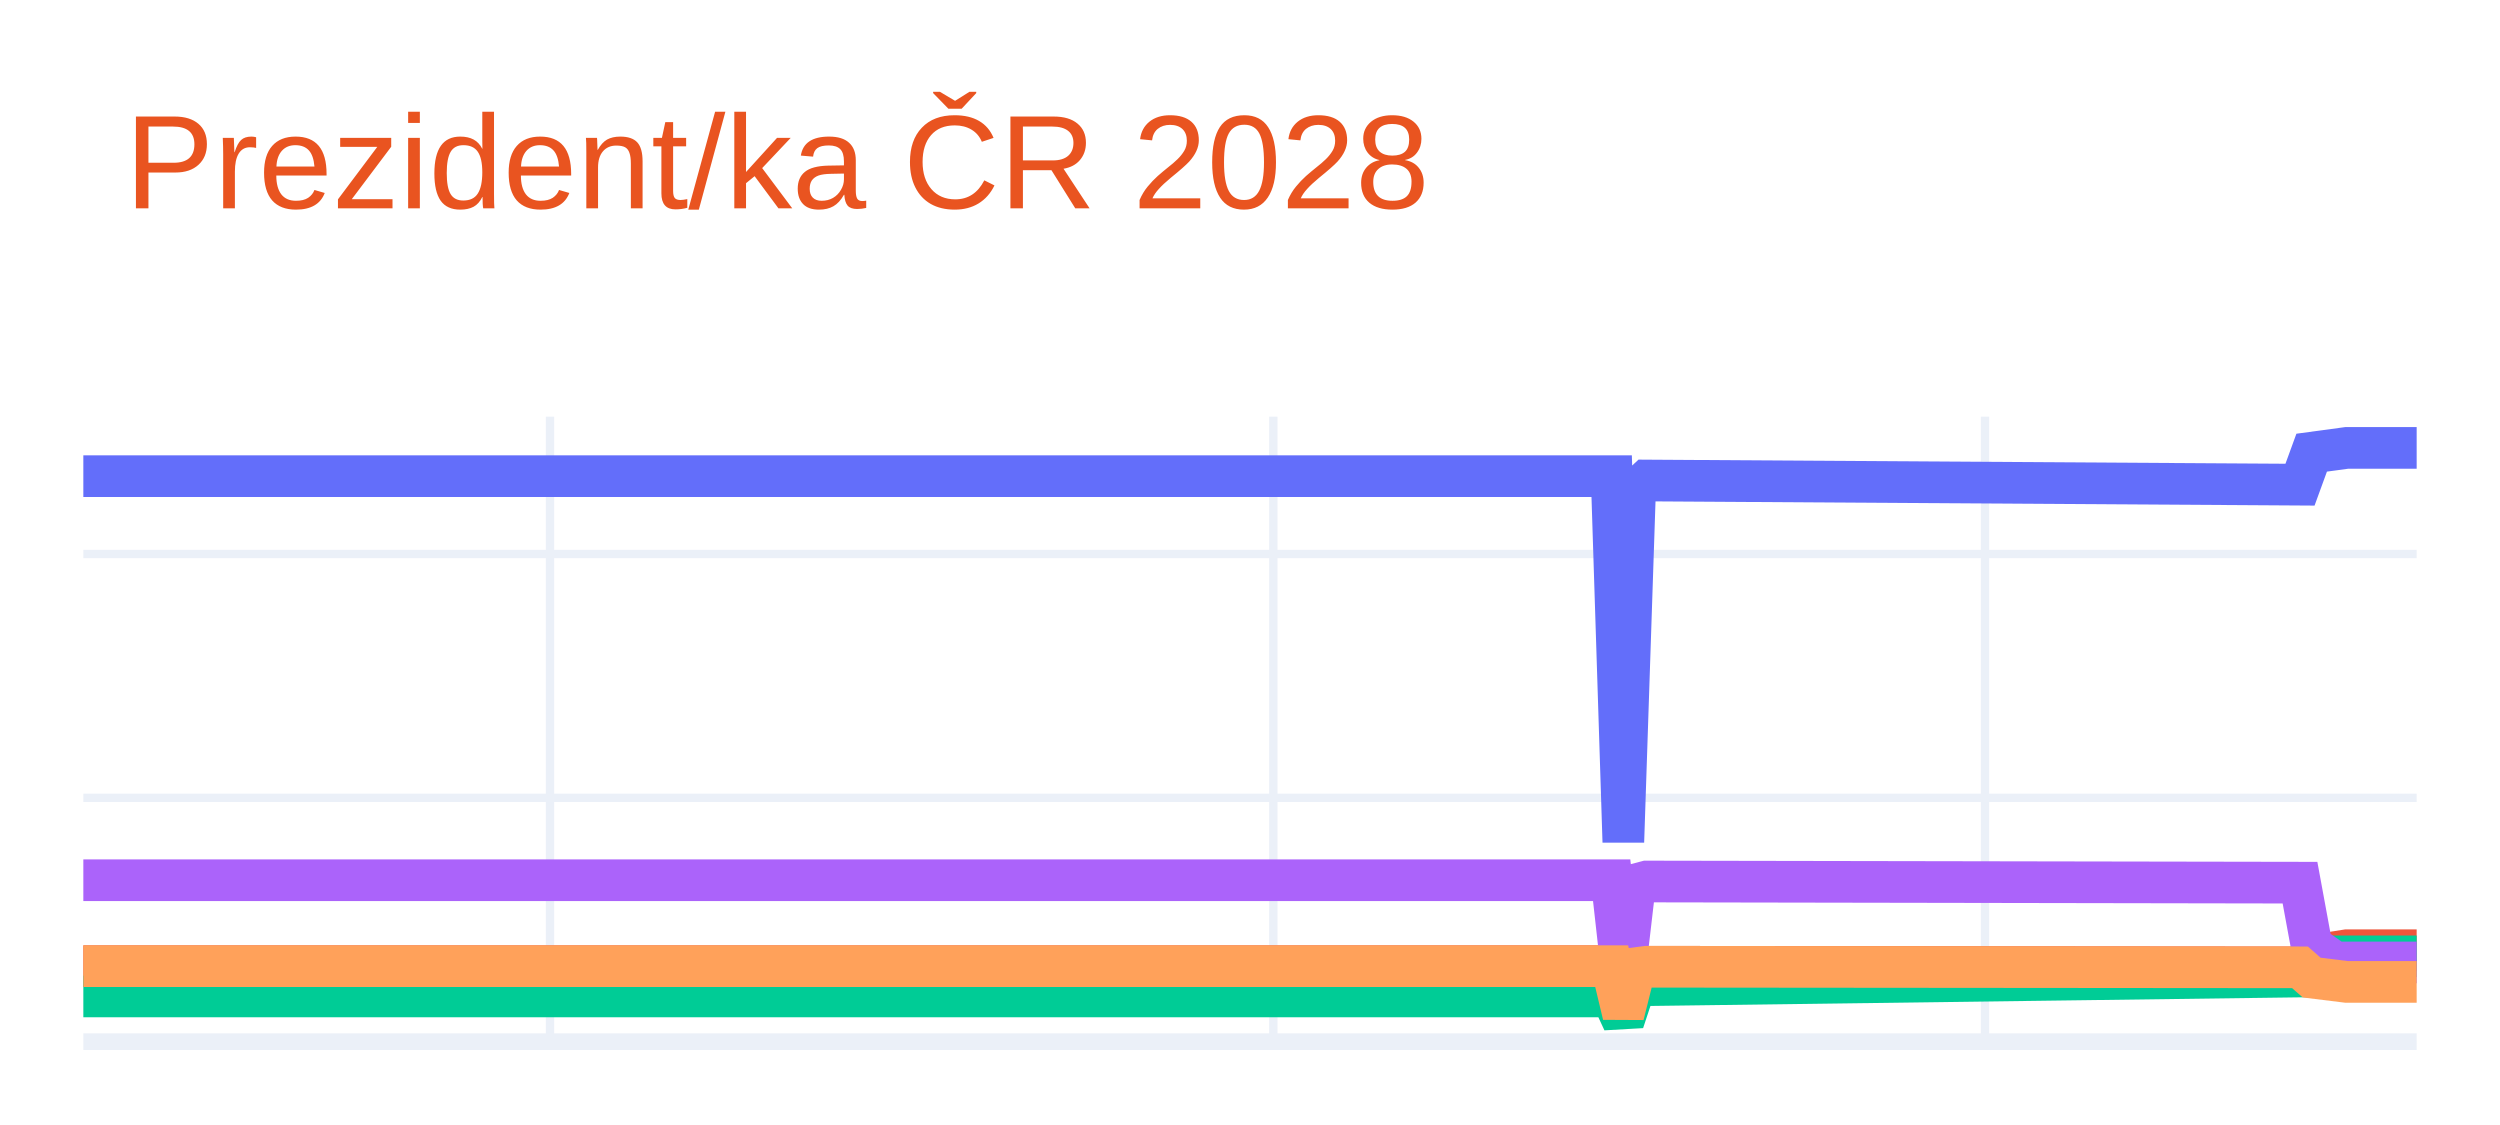
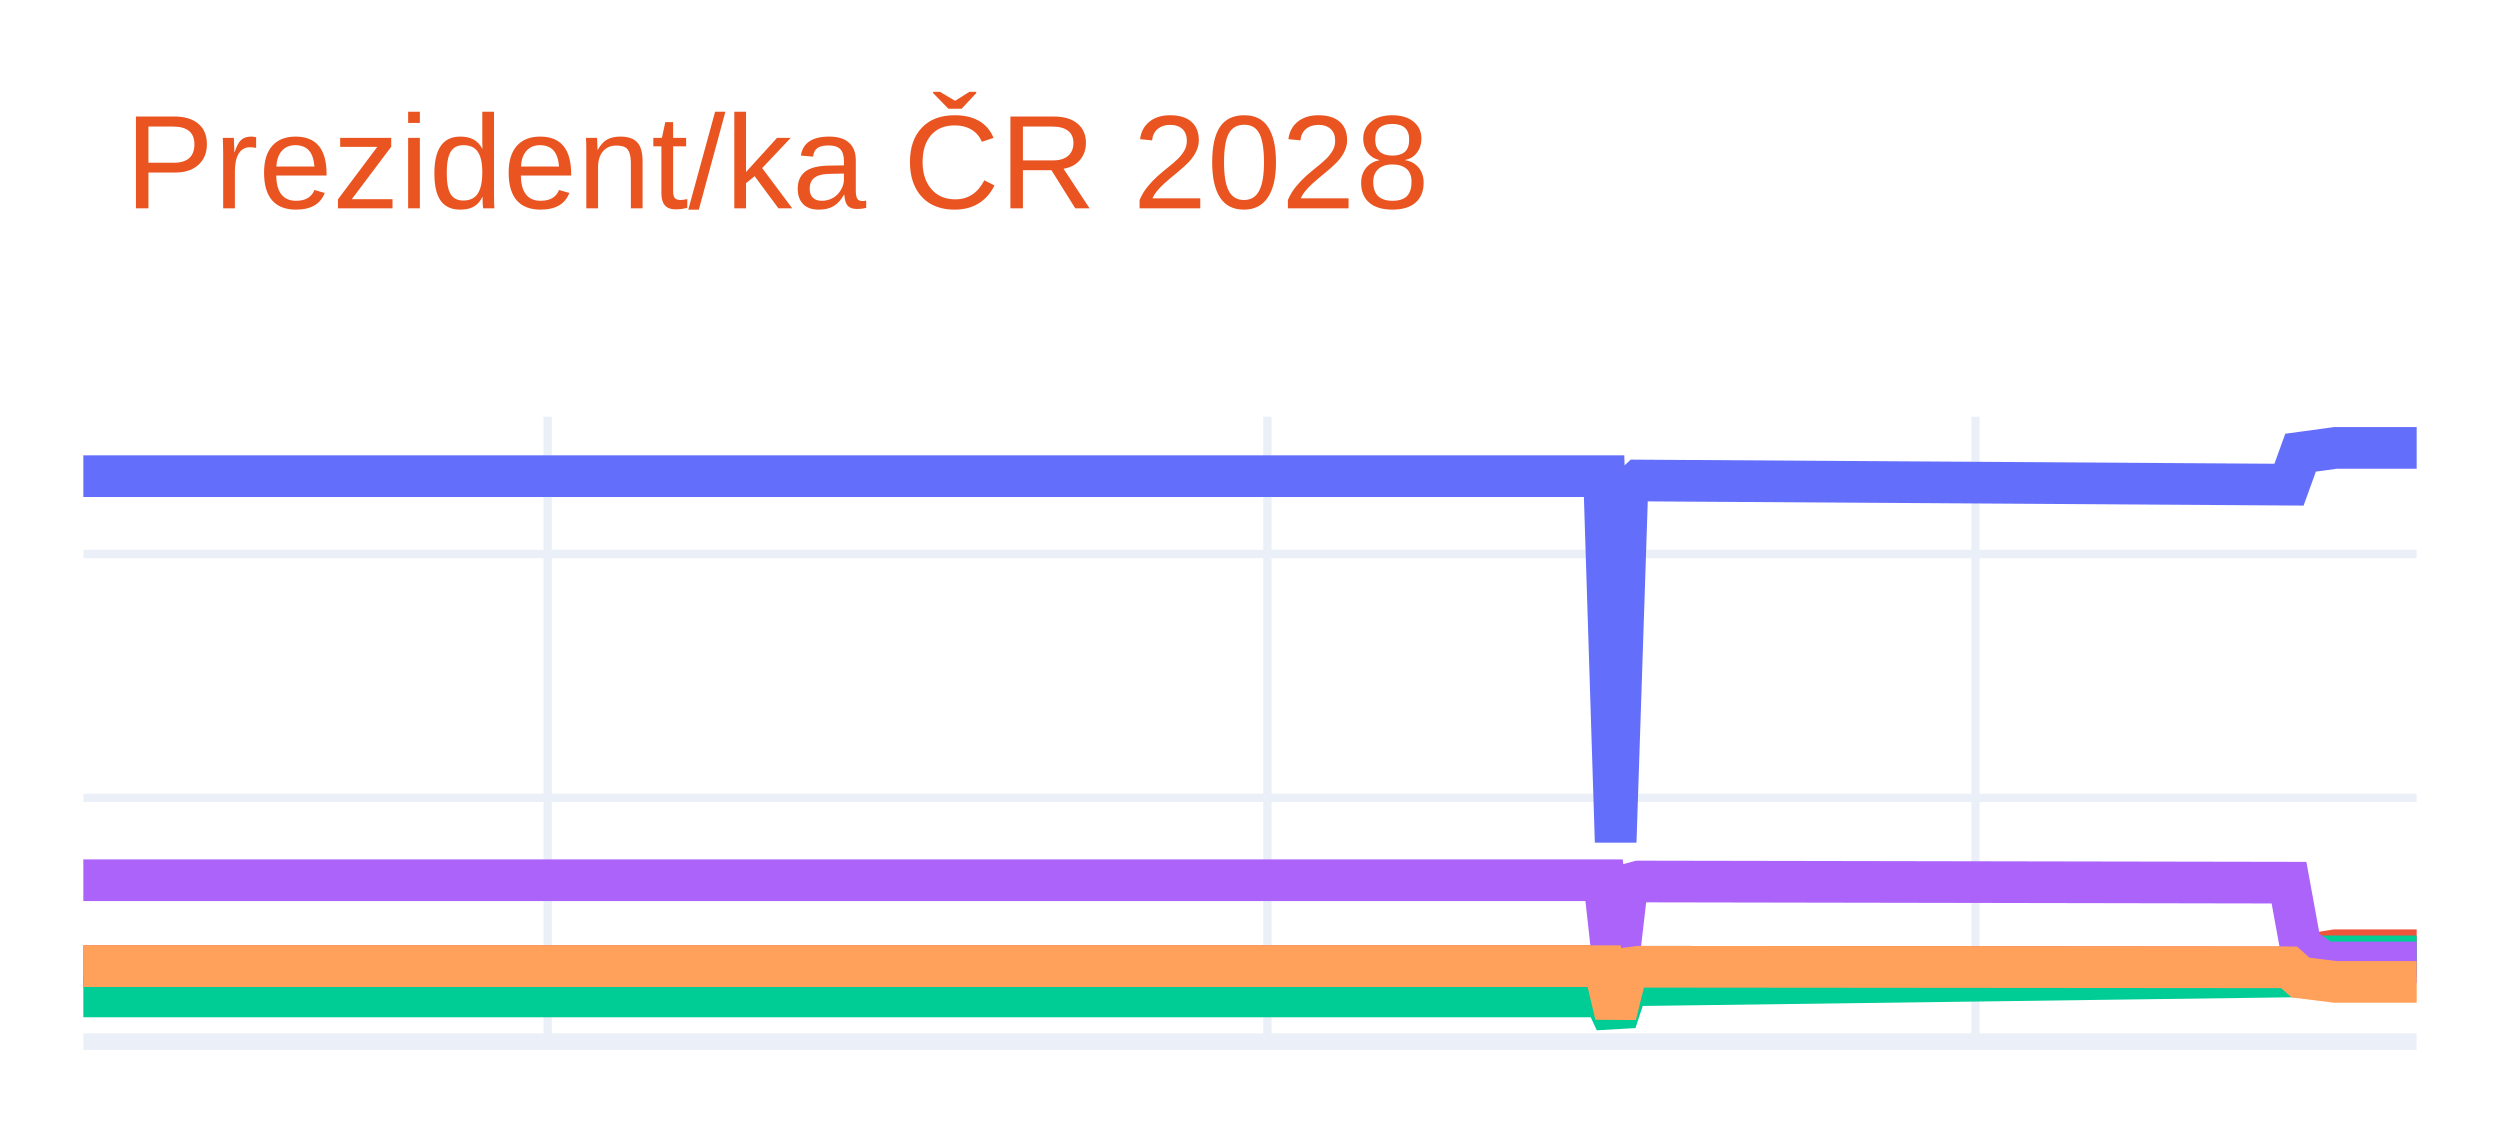
<svg xmlns="http://www.w3.org/2000/svg" class="main-svg" width="300" height="135" style="" viewBox="0 0 300 135">
  <rect x="0" y="0" width="300" height="135" style="fill: rgb(255, 255, 255); fill-opacity: 1;" />
-   <defs id="defs-8fbce1">
+   <defs id="defs-918e48">
    <g class="clips">
-       <clipPath id="clip8fbce1xyplot" class="plotclip">
+       <clipPath id="clip918e48xyplot" class="plotclip">
        <rect width="280" height="75" />
      </clipPath>
-       <clipPath class="axesclip" id="clip8fbce1x">
+       <clipPath class="axesclip" id="clip918e48x">
        <rect x="10" y="0" width="280" height="135" />
      </clipPath>
-       <clipPath class="axesclip" id="clip8fbce1y">
+       <clipPath class="axesclip" id="clip918e48y">
        <rect x="0" y="50" width="300" height="75" />
      </clipPath>
-       <clipPath class="axesclip" id="clip8fbce1xy">
+       <clipPath class="axesclip" id="clip918e48xy">
        <rect x="10" y="50" width="280" height="75" />
      </clipPath>
    </g>
    <g class="gradients" />
    <g class="patterns" />
  </defs>
  <g class="bglayer" />
  <g class="layer-below">
    <g class="imagelayer" />
    <g class="shapelayer" />
  </g>
  <g class="cartesianlayer">
    <g class="subplot xy">
      <g class="layer-subplot">
        <g class="shapelayer" />
        <g class="imagelayer" />
      </g>
      <g class="minor-gridlayer">
        <g class="x" />
        <g class="y" />
      </g>
      <g class="gridlayer">
        <g class="x">
-           <path class="xgrid crisp" transform="translate(66,0)" d="M0,50v75" style="stroke: rgb(235, 240, 248); stroke-opacity: 1; stroke-width: 1px;" />
-           <path class="xgrid crisp" transform="translate(152.8,0)" d="M0,50v75" style="stroke: rgb(235, 240, 248); stroke-opacity: 1; stroke-width: 1px;" />
-           <path class="xgrid crisp" transform="translate(238.2,0)" d="M0,50v75" style="stroke: rgb(235, 240, 248); stroke-opacity: 1; stroke-width: 1px;" />
+           <path class="xgrid crisp" transform="translate(65.72,0)" d="M0,50v75" style="stroke: rgb(235, 240, 248); stroke-opacity: 1; stroke-width: 1px;" />
+           <path class="xgrid crisp" transform="translate(152.09,0)" d="M0,50v75" style="stroke: rgb(235, 240, 248); stroke-opacity: 1; stroke-width: 1px;" />
+           <path class="xgrid crisp" transform="translate(237.06,0)" d="M0,50v75" style="stroke: rgb(235, 240, 248); stroke-opacity: 1; stroke-width: 1px;" />
        </g>
        <g class="y">
          <path class="ygrid crisp" transform="translate(0,95.74)" d="M10,0h280" style="stroke: rgb(235, 240, 248); stroke-opacity: 1; stroke-width: 1px;" />
          <path class="ygrid crisp" transform="translate(0,66.48)" d="M10,0h280" style="stroke: rgb(235, 240, 248); stroke-opacity: 1; stroke-width: 1px;" />
        </g>
      </g>
      <g class="zerolinelayer">
        <path class="yzl zl crisp" transform="translate(0,125)" d="M10,0h280" style="stroke: rgb(235, 240, 248); stroke-opacity: 1; stroke-width: 2px;" />
      </g>
      <path class="xlines-below" />
      <path class="ylines-below" />
      <g class="overlines-below" />
      <g class="xaxislayer-below" />
      <g class="yaxislayer-below" />
      <g class="overaxes-below" />
-       <g class="plot" transform="translate(10,50)" clip-path="url(#clip8fbce1xyplot)">
+       <g class="plot" transform="translate(10,50)" clip-path="url(#clip918e48xyplot)">
        <g class="scatterlayer mlayer">
-           <g class="trace scatter trace4513d8" style="stroke-miterlimit: 2; opacity: 1;">
+           <g class="trace scatter trace9dc6df" style="stroke-miterlimit: 2; opacity: 1;">
            <g class="fills" />
            <g class="errorbars" />
            <g class="lines">
-               <path class="js-line" d="M0,7.14L183.4,7.14L184.8,51.04L186.2,8.97L187.6,7.66L266,8.16L267.4,4.32L271.6,3.75L273,3.75L280,3.75" style="vector-effect: none; fill: none; stroke: rgb(99, 110, 250); stroke-opacity: 1; stroke-width: 5px; opacity: 1;" />
+               <path class="js-line" d="M0,7.14L182.49,7.14L183.88,51.04L185.27,8.97L186.67,7.66L264.68,8.16L266.07,4.32L270.25,3.75L271.64,3.75L280,3.75" style="vector-effect: none; fill: none; stroke: rgb(99, 110, 250); stroke-opacity: 1; stroke-width: 5px; opacity: 1;" />
            </g>
            <g class="points" />
            <g class="text" />
          </g>
-           <g class="trace scatter trace5a3841" style="stroke-miterlimit: 2; opacity: 1;">
+           <g class="trace scatter trace36ede5" style="stroke-miterlimit: 2; opacity: 1;">
            <g class="fills" />
            <g class="errorbars" />
            <g class="lines">
-               <path class="js-line" d="M0,65.94L183.4,65.94L184.8,71.8L186.2,66.19L187.6,66.01L266,66.08L267.4,64.69L271.6,64.03L273,64.03L280,64.03" style="vector-effect: none; fill: none; stroke: rgb(239, 85, 59); stroke-opacity: 1; stroke-width: 5px; opacity: 1;" />
+               <path class="js-line" d="M0,65.94L182.49,65.94L183.88,71.8L185.27,66.19L186.67,66.01L264.68,66.08L266.07,64.69L270.25,64.03L271.64,64.03L280,64.03" style="vector-effect: none; fill: none; stroke: rgb(239, 85, 59); stroke-opacity: 1; stroke-width: 5px; opacity: 1;" />
            </g>
            <g class="points" />
            <g class="text" />
          </g>
-           <g class="trace scatter trace18a5c3" style="stroke-miterlimit: 2; opacity: 1;">
+           <g class="trace scatter trace313588" style="stroke-miterlimit: 2; opacity: 1;">
            <g class="fills" />
            <g class="errorbars" />
            <g class="lines">
-               <path class="js-line" d="M0,69.57L183.4,69.57L184.8,72.59L186.2,68.36L187.6,68.22L266,67.18L267.4,65.57L270.2,64.76L271.6,64.76L280,64.76" style="vector-effect: none; fill: none; stroke: rgb(0, 204, 150); stroke-opacity: 1; stroke-width: 5px; opacity: 1;" />
+               <path class="js-line" d="M0,69.57L182.49,69.57L183.88,72.59L185.27,68.36L186.67,68.22L264.68,67.18L266.07,65.57L268.86,64.76L270.25,64.76L280,64.76" style="vector-effect: none; fill: none; stroke: rgb(0, 204, 150); stroke-opacity: 1; stroke-width: 5px; opacity: 1;" />
            </g>
            <g class="points" />
            <g class="text" />
          </g>
-           <g class="trace scatter trace993fca" style="stroke-miterlimit: 2; opacity: 1;">
+           <g class="trace scatter tracec9d17a" style="stroke-miterlimit: 2; opacity: 1;">
            <g class="fills" />
            <g class="errorbars" />
            <g class="lines">
-               <path class="js-line" d="M0,55.63L183.4,55.63L184.8,68.16L186.2,56.15L187.6,55.78L266,55.92L267.4,63.53L270.2,65.49L271.6,65.49L280,65.49" style="vector-effect: none; fill: none; stroke: rgb(171, 99, 250); stroke-opacity: 1; stroke-width: 5px; opacity: 1;" />
+               <path class="js-line" d="M0,55.63L182.49,55.63L183.88,68.16L185.27,56.15L186.67,55.78L264.68,55.92L266.07,63.53L268.86,65.49L270.25,65.49L280,65.49" style="vector-effect: none; fill: none; stroke: rgb(171, 99, 250); stroke-opacity: 1; stroke-width: 5px; opacity: 1;" />
            </g>
            <g class="points" />
            <g class="text" />
          </g>
-           <g class="trace scatter trace745997" style="stroke-miterlimit: 2; opacity: 1;">
+           <g class="trace scatter tracee4a5dc" style="stroke-miterlimit: 2; opacity: 1;">
            <g class="fills" />
            <g class="errorbars" />
            <g class="lines">
-               <path class="js-line" d="M0,65.94L183.4,65.94L184.8,71.8L186.2,66.19L187.6,66.01L266,66.08L267.4,67.31L271.6,67.83L273,67.83L280,67.83" style="vector-effect: none; fill: none; stroke: rgb(255, 161, 90); stroke-opacity: 1; stroke-width: 5px; opacity: 1;" />
+               <path class="js-line" d="M0,65.94L182.49,65.94L183.88,71.8L185.27,66.19L186.67,66.01L264.68,66.08L266.07,67.31L270.25,67.83L271.64,67.83L280,67.83" style="vector-effect: none; fill: none; stroke: rgb(255, 161, 90); stroke-opacity: 1; stroke-width: 5px; opacity: 1;" />
            </g>
            <g class="points" />
            <g class="text" />
          </g>
        </g>
      </g>
      <g class="overplot" />
      <path class="xlines-above crisp" d="M0,0" style="fill: none;" />
      <path class="ylines-above crisp" d="M0,0" style="fill: none;" />
      <g class="overlines-above" />
      <g class="xaxislayer-above" />
      <g class="yaxislayer-above" />
      <g class="overaxes-above" />
    </g>
  </g>
  <g class="polarlayer" />
  <g class="smithlayer" />
  <g class="ternarylayer" />
  <g class="geolayer" />
  <g class="funnelarealayer" />
  <g class="pielayer" />
  <g class="iciclelayer" />
  <g class="treemaplayer" />
  <g class="sunburstlayer" />
  <g class="glimages" />
-   <defs id="topdefs-8fbce1">
+   <defs id="topdefs-918e48">
    <g class="clips" />
  </defs>
  <g class="layer-above">
    <g class="imagelayer" />
    <g class="shapelayer" />
  </g>
  <g class="infolayer">
    <g class="g-gtitle">
      <text class="gtitle" x="15" y="25" text-anchor="start" dy="0em" style="font-family: Ubuntu, verdana, arial, sans-serif; font-size: 16px; fill: rgb(233, 84, 32); opacity: 1; font-weight: normal; white-space: pre;">Prezident/ka ČR 2028</text>
    </g>
    <g class="g-xtitle" />
    <g class="g-ytitle" />
  </g>
</svg>
